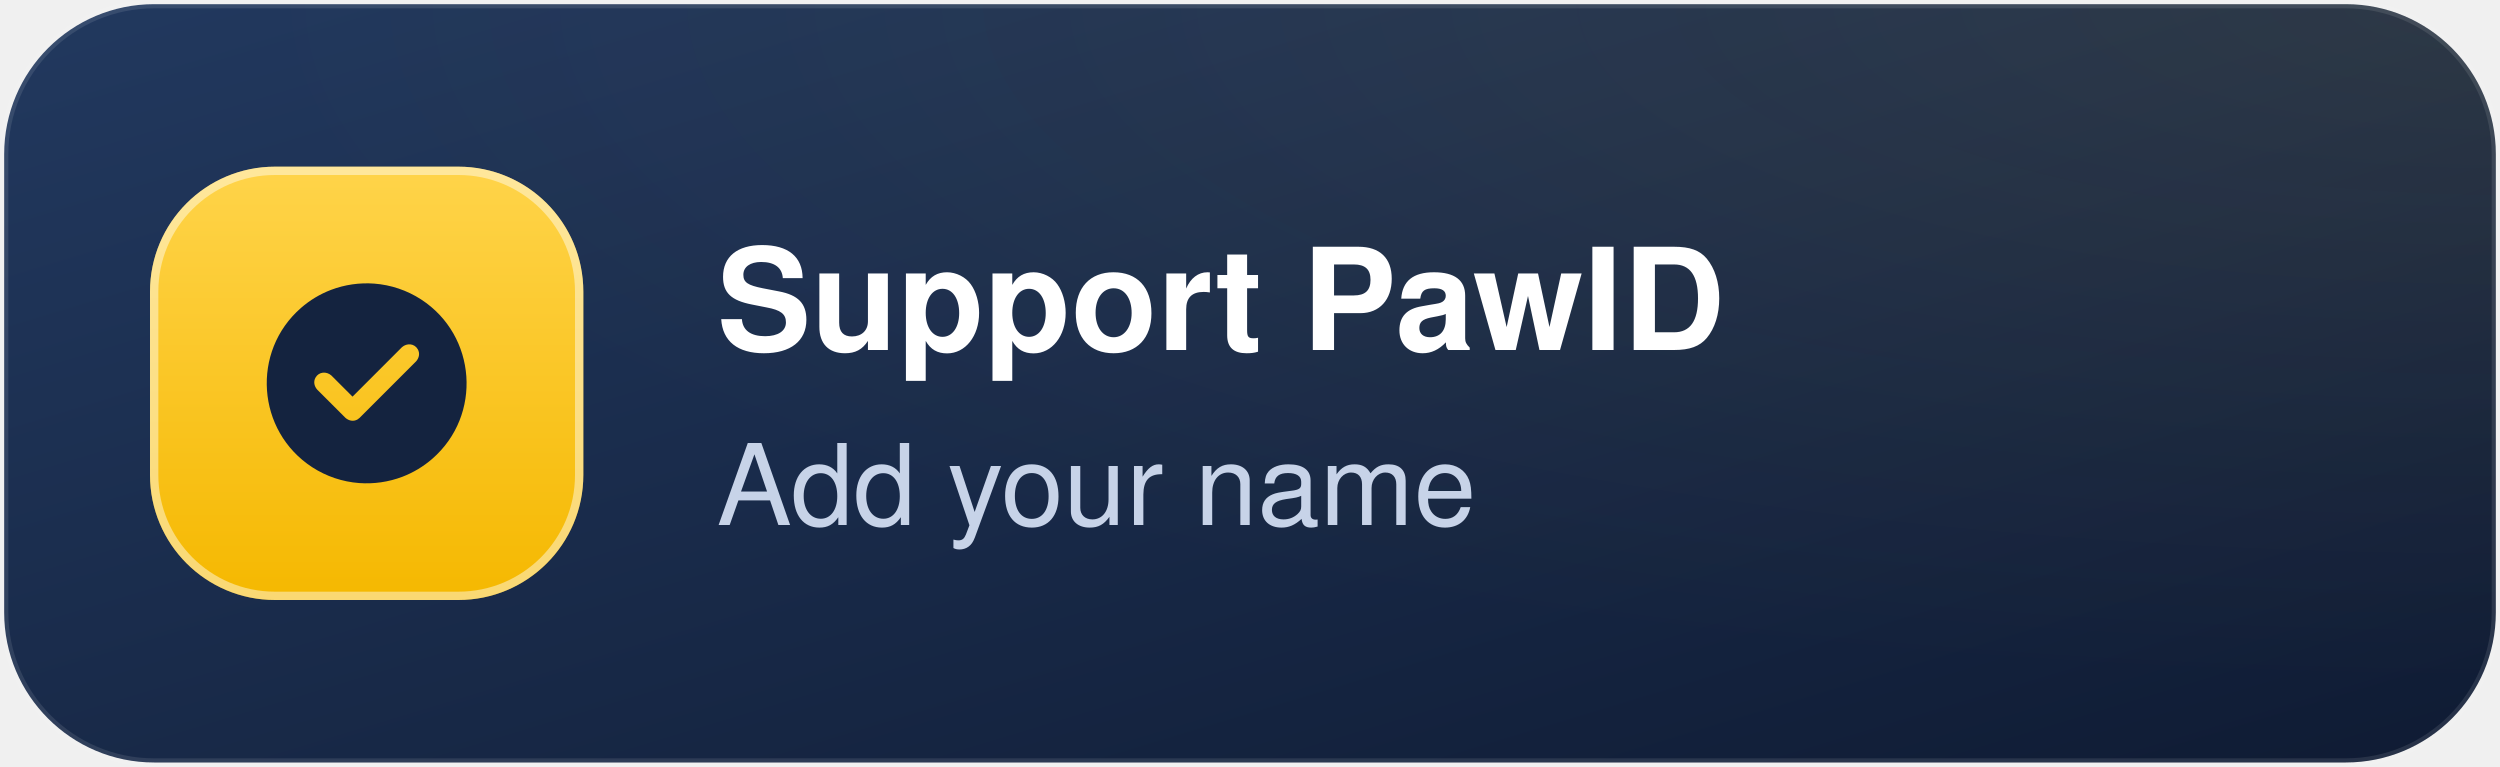
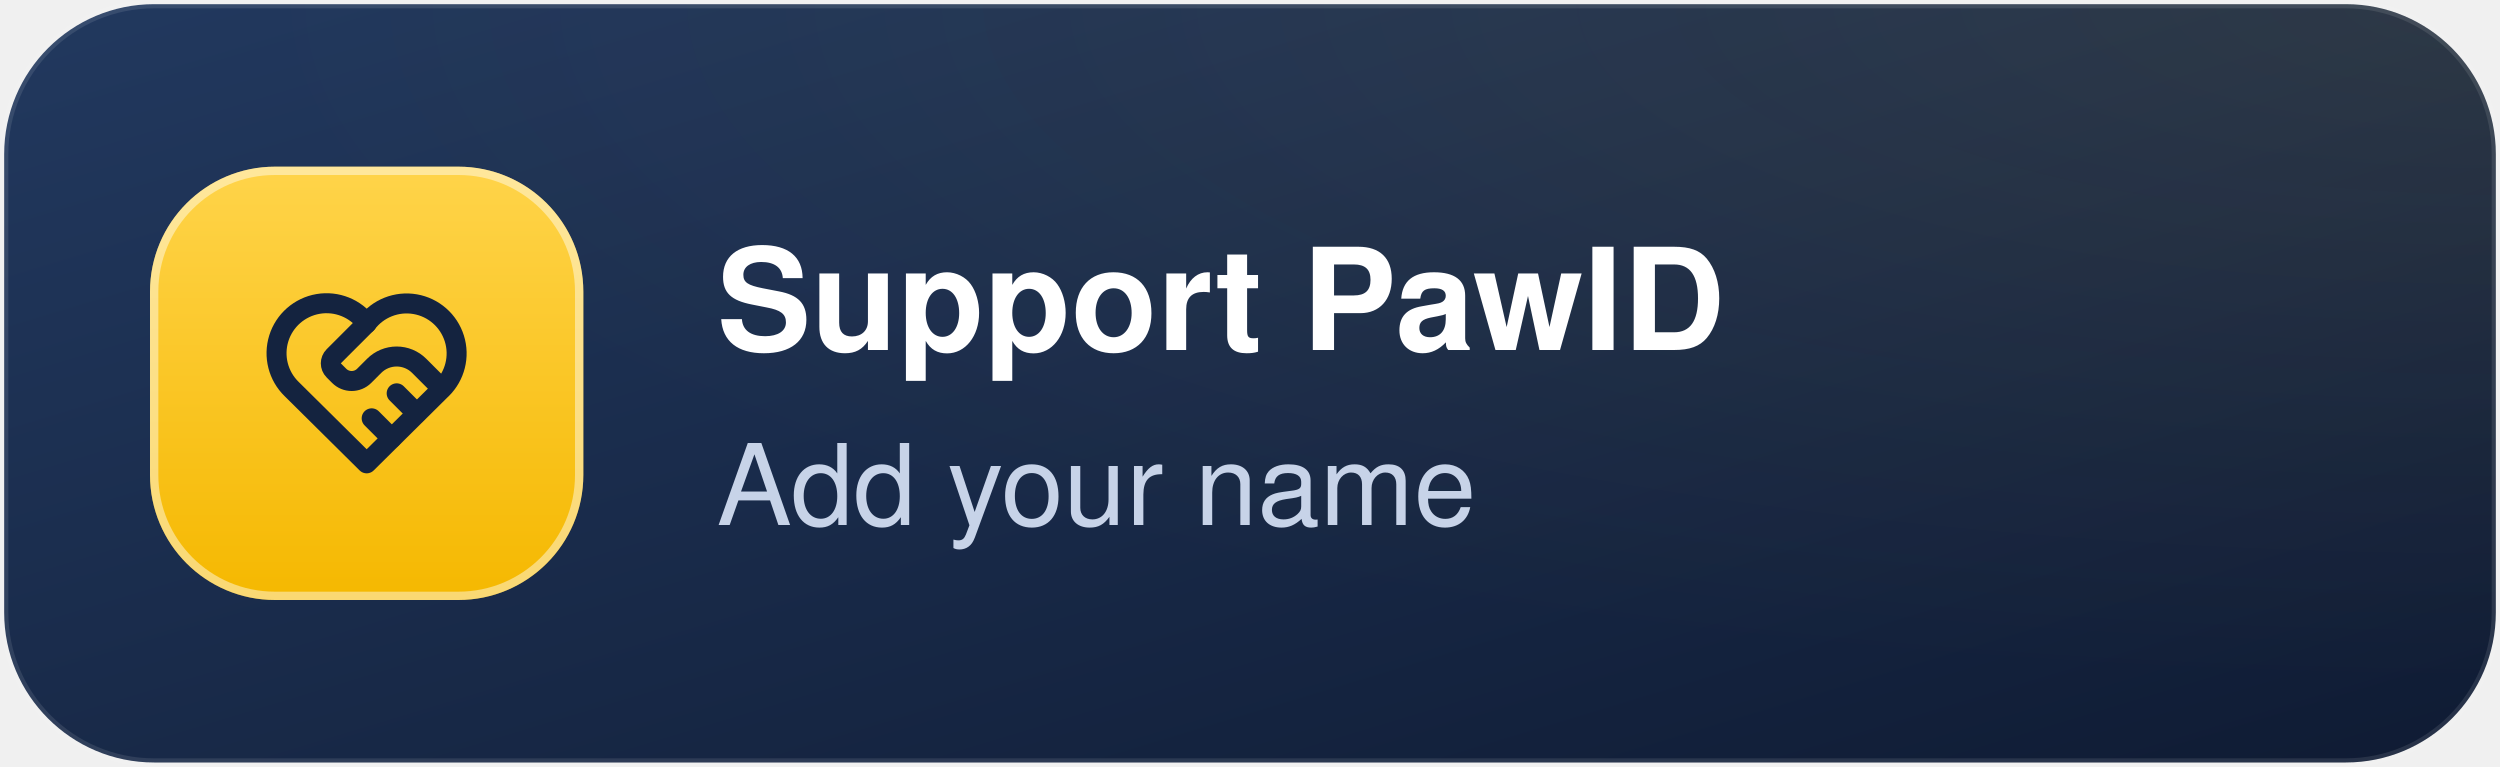
<svg xmlns="http://www.w3.org/2000/svg" width="300" height="92" viewBox="0 0 300 92" role="img" aria-label="Support PawID: Add your name">
  <defs>
    <linearGradient id="bg" x1="0" y1="0" x2="1" y2="1">
      <stop offset="0" stop-color="#22395f" />
      <stop offset="1" stop-color="#0f1b33" />
    </linearGradient>
    <linearGradient id="gold" x1="0" y1="0" x2="0" y2="1">
      <stop offset="0" stop-color="#ffd44a" />
      <stop offset="1" stop-color="#f5b800" />
    </linearGradient>
    <radialGradient id="glow" cx="1" cy="0" r="0.9">
      <stop offset="0" stop-color="#ffc629" stop-opacity=".09" />
      <stop offset="1" stop-color="#ffc629" stop-opacity="0" />
    </radialGradient>
  </defs>
  <rect x="0.5" y="0.5" width="299" height="91" rx="18" fill="url(#bg)" />
  <rect x="0.5" y="0.5" width="299" height="91" rx="18" fill="url(#glow)" />
  <rect x="0.5" y="0.5" width="299" height="91" rx="18" fill="none" stroke="#ffffff" stroke-opacity=".1" />
  <rect x="18" y="20" width="52" height="52" rx="15" fill="url(#gold)" />
  <rect x="18.5" y="20.5" width="51" height="51" rx="14.5" fill="none" stroke="#ffffff" stroke-opacity=".45" />
  <g transform="translate(29.6 31.6) scale(1.2)" color="#14233f">
-     <path fill="currentColor" d="M12.746 2.027a10 10 0 0 1 4.699 1.584c5.563 3.618 6.124 11.579 1.116 15.936a10 10 0 0 1-2.998 1.8a10.1 10.1 0 0 1-4.309.626a10 10 0 0 1-4.699-1.584C.992 16.771.431 8.81 5.439 4.453a10 10 0 0 1 2.998-1.8a10.1 10.1 0 0 1 4.309-.626m-2.16 11.304L8.464 11.21c-.485-.424-1.238-.381-1.577.213c-.231.406-.132.864.163 1.201l2.829 2.828c.337.295.795.395 1.201.163l.213-.163l5.656-5.657c.295-.338.395-.795.163-1.201c-.339-.593-1.092-.637-1.577-.213Z" />
+     <g fill="none" stroke="currentColor" stroke-linecap="round" stroke-linejoin="round" stroke-width="2">
+       <path d="M19.5 12.572L12 20l-7.5-7.428A5 5 0 1 1 12 6.006a5 5 0 1 1 7.5 6.572" />
+       <path d="M12 6L8.707 9.293a1 1 0 0 0 0 1.414l.543.543c.69.69 1.81.69 2.5 0l1-1a3.18 3.18 0 0 1 4.5 0l2.25 2.25m-7 3l2 2M15 13l2 2" />
+     </g>
  </g>
  <text x="86" y="42" font-family="-apple-system, BlinkMacSystemFont, Segoe UI, Helvetica, Arial, sans-serif" font-size="17" font-weight="700" fill="#ffffff">Support PawID</text>
  <text x="86" y="63" font-family="-apple-system, BlinkMacSystemFont, Segoe UI, Helvetica, Arial, sans-serif" font-size="13.5" font-weight="500" fill="#c7d3e8">Add your name</text>
</svg>
